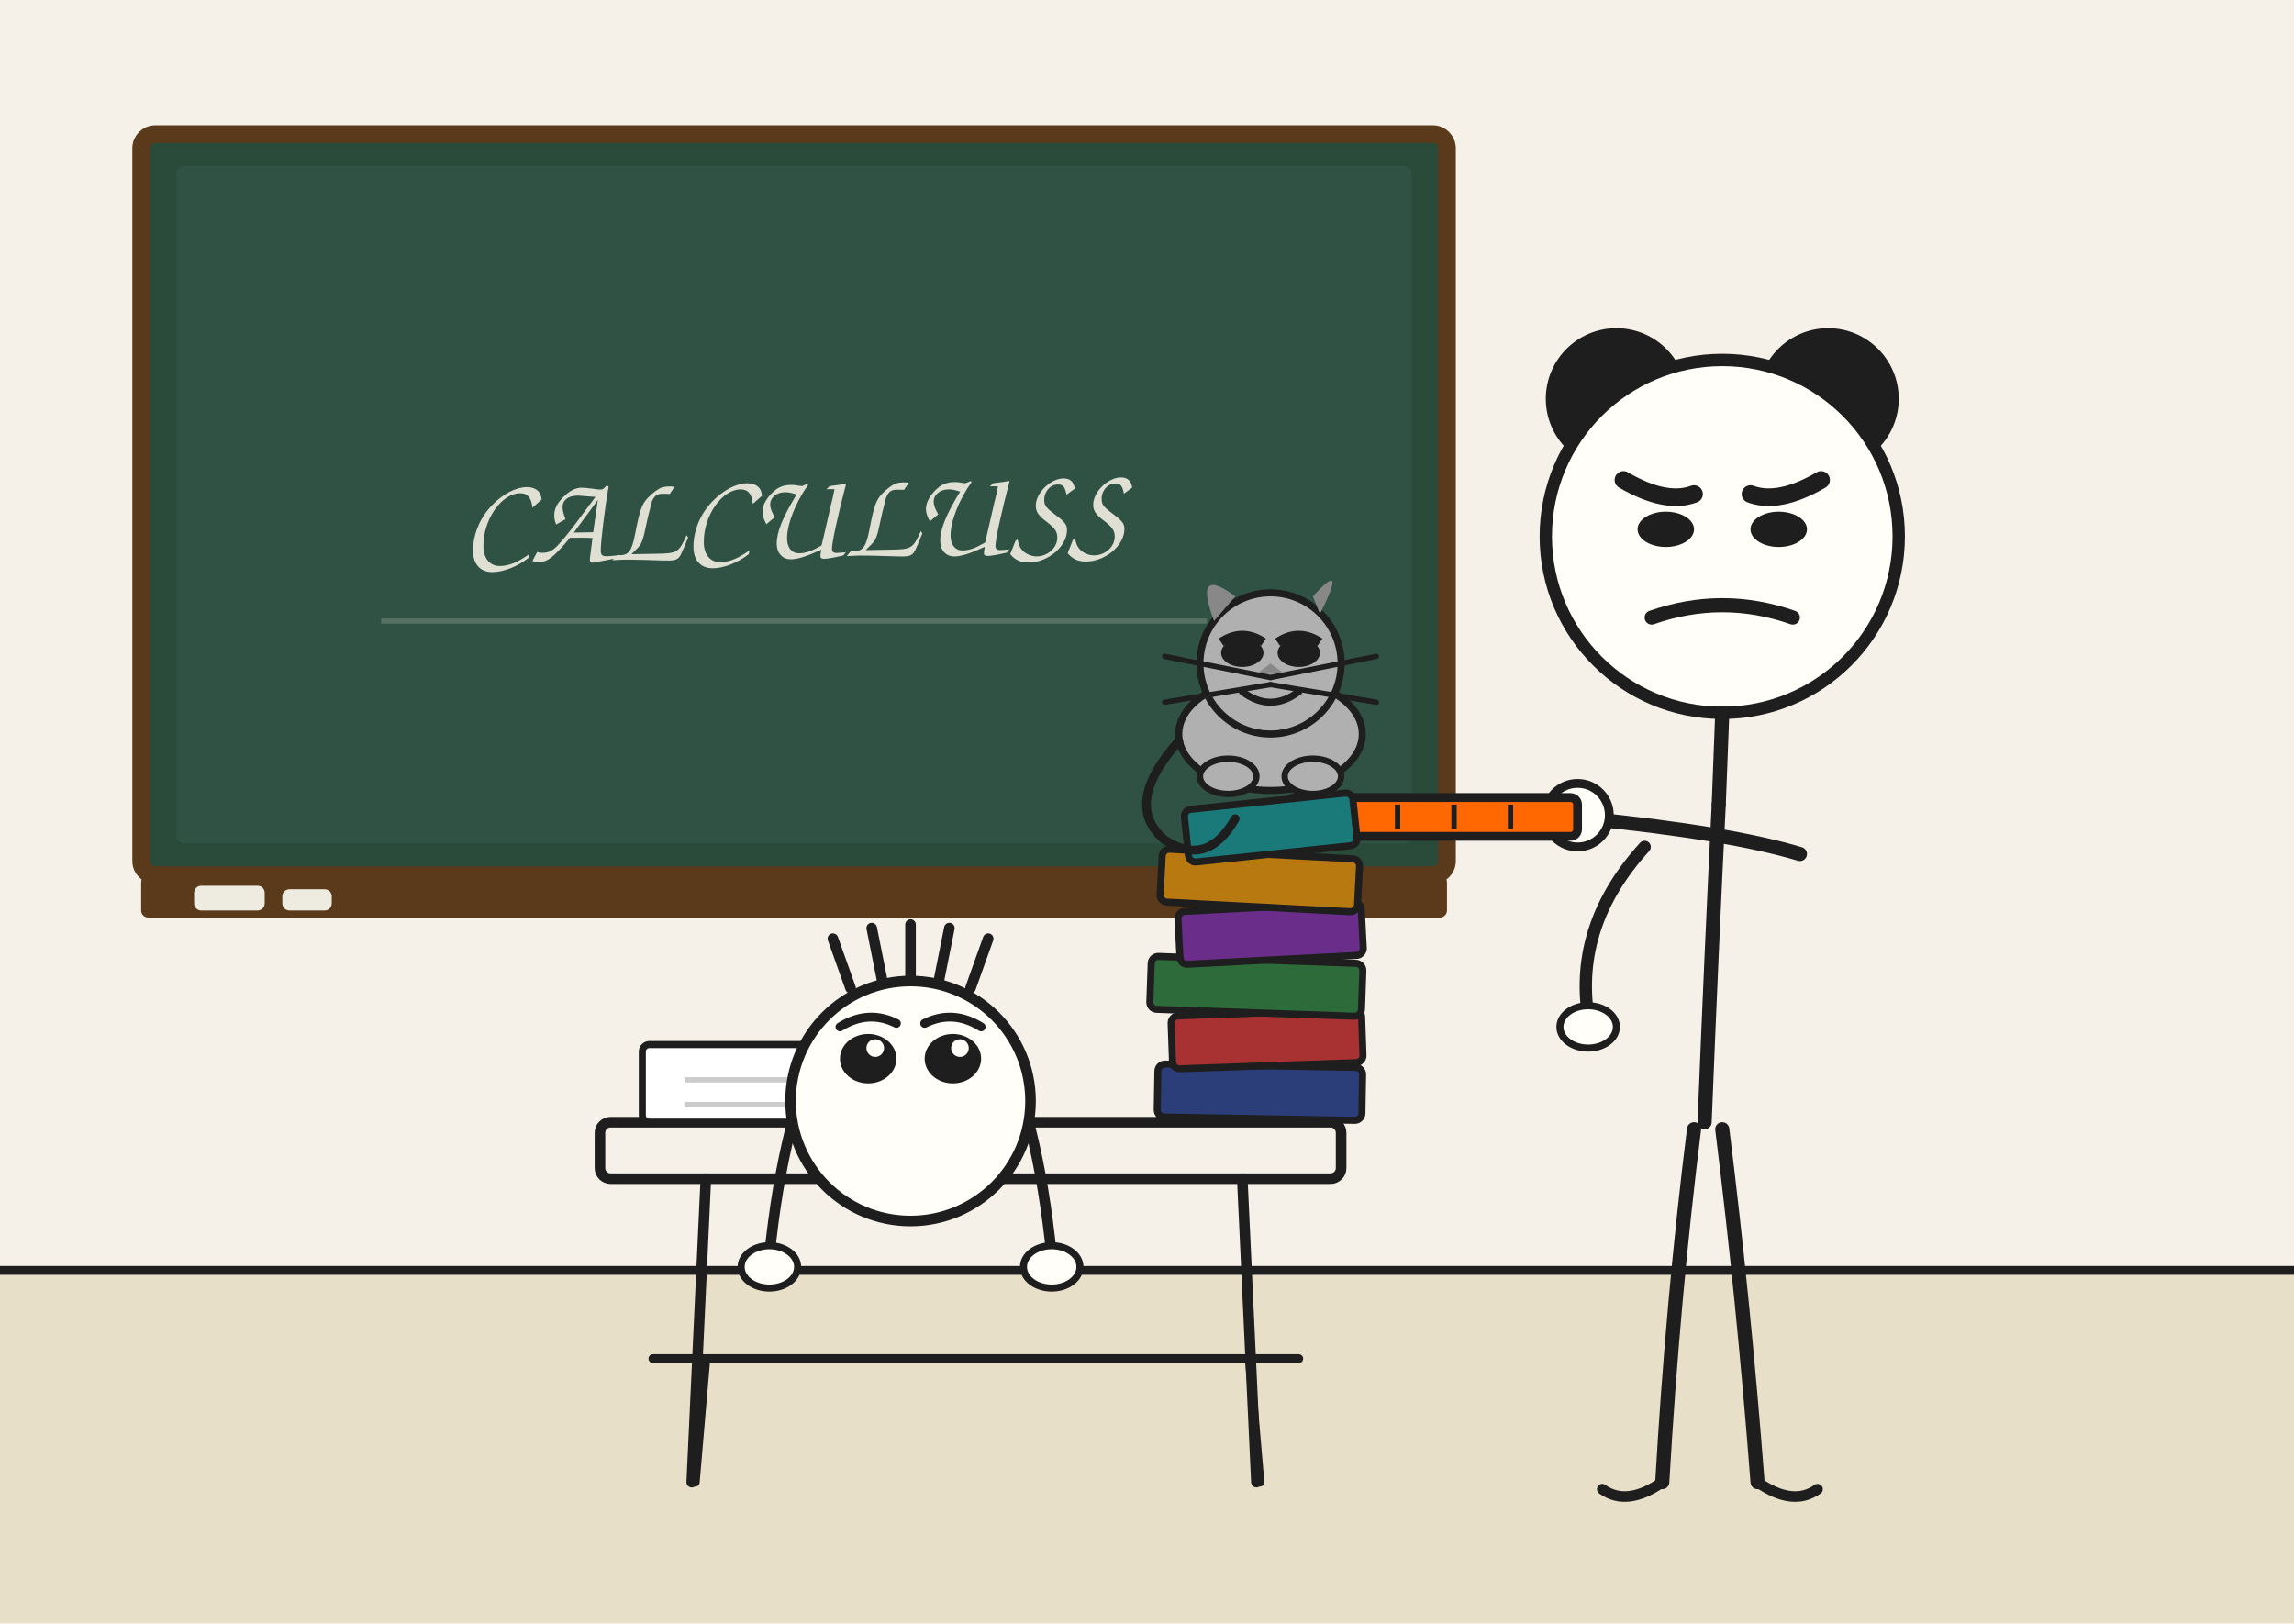
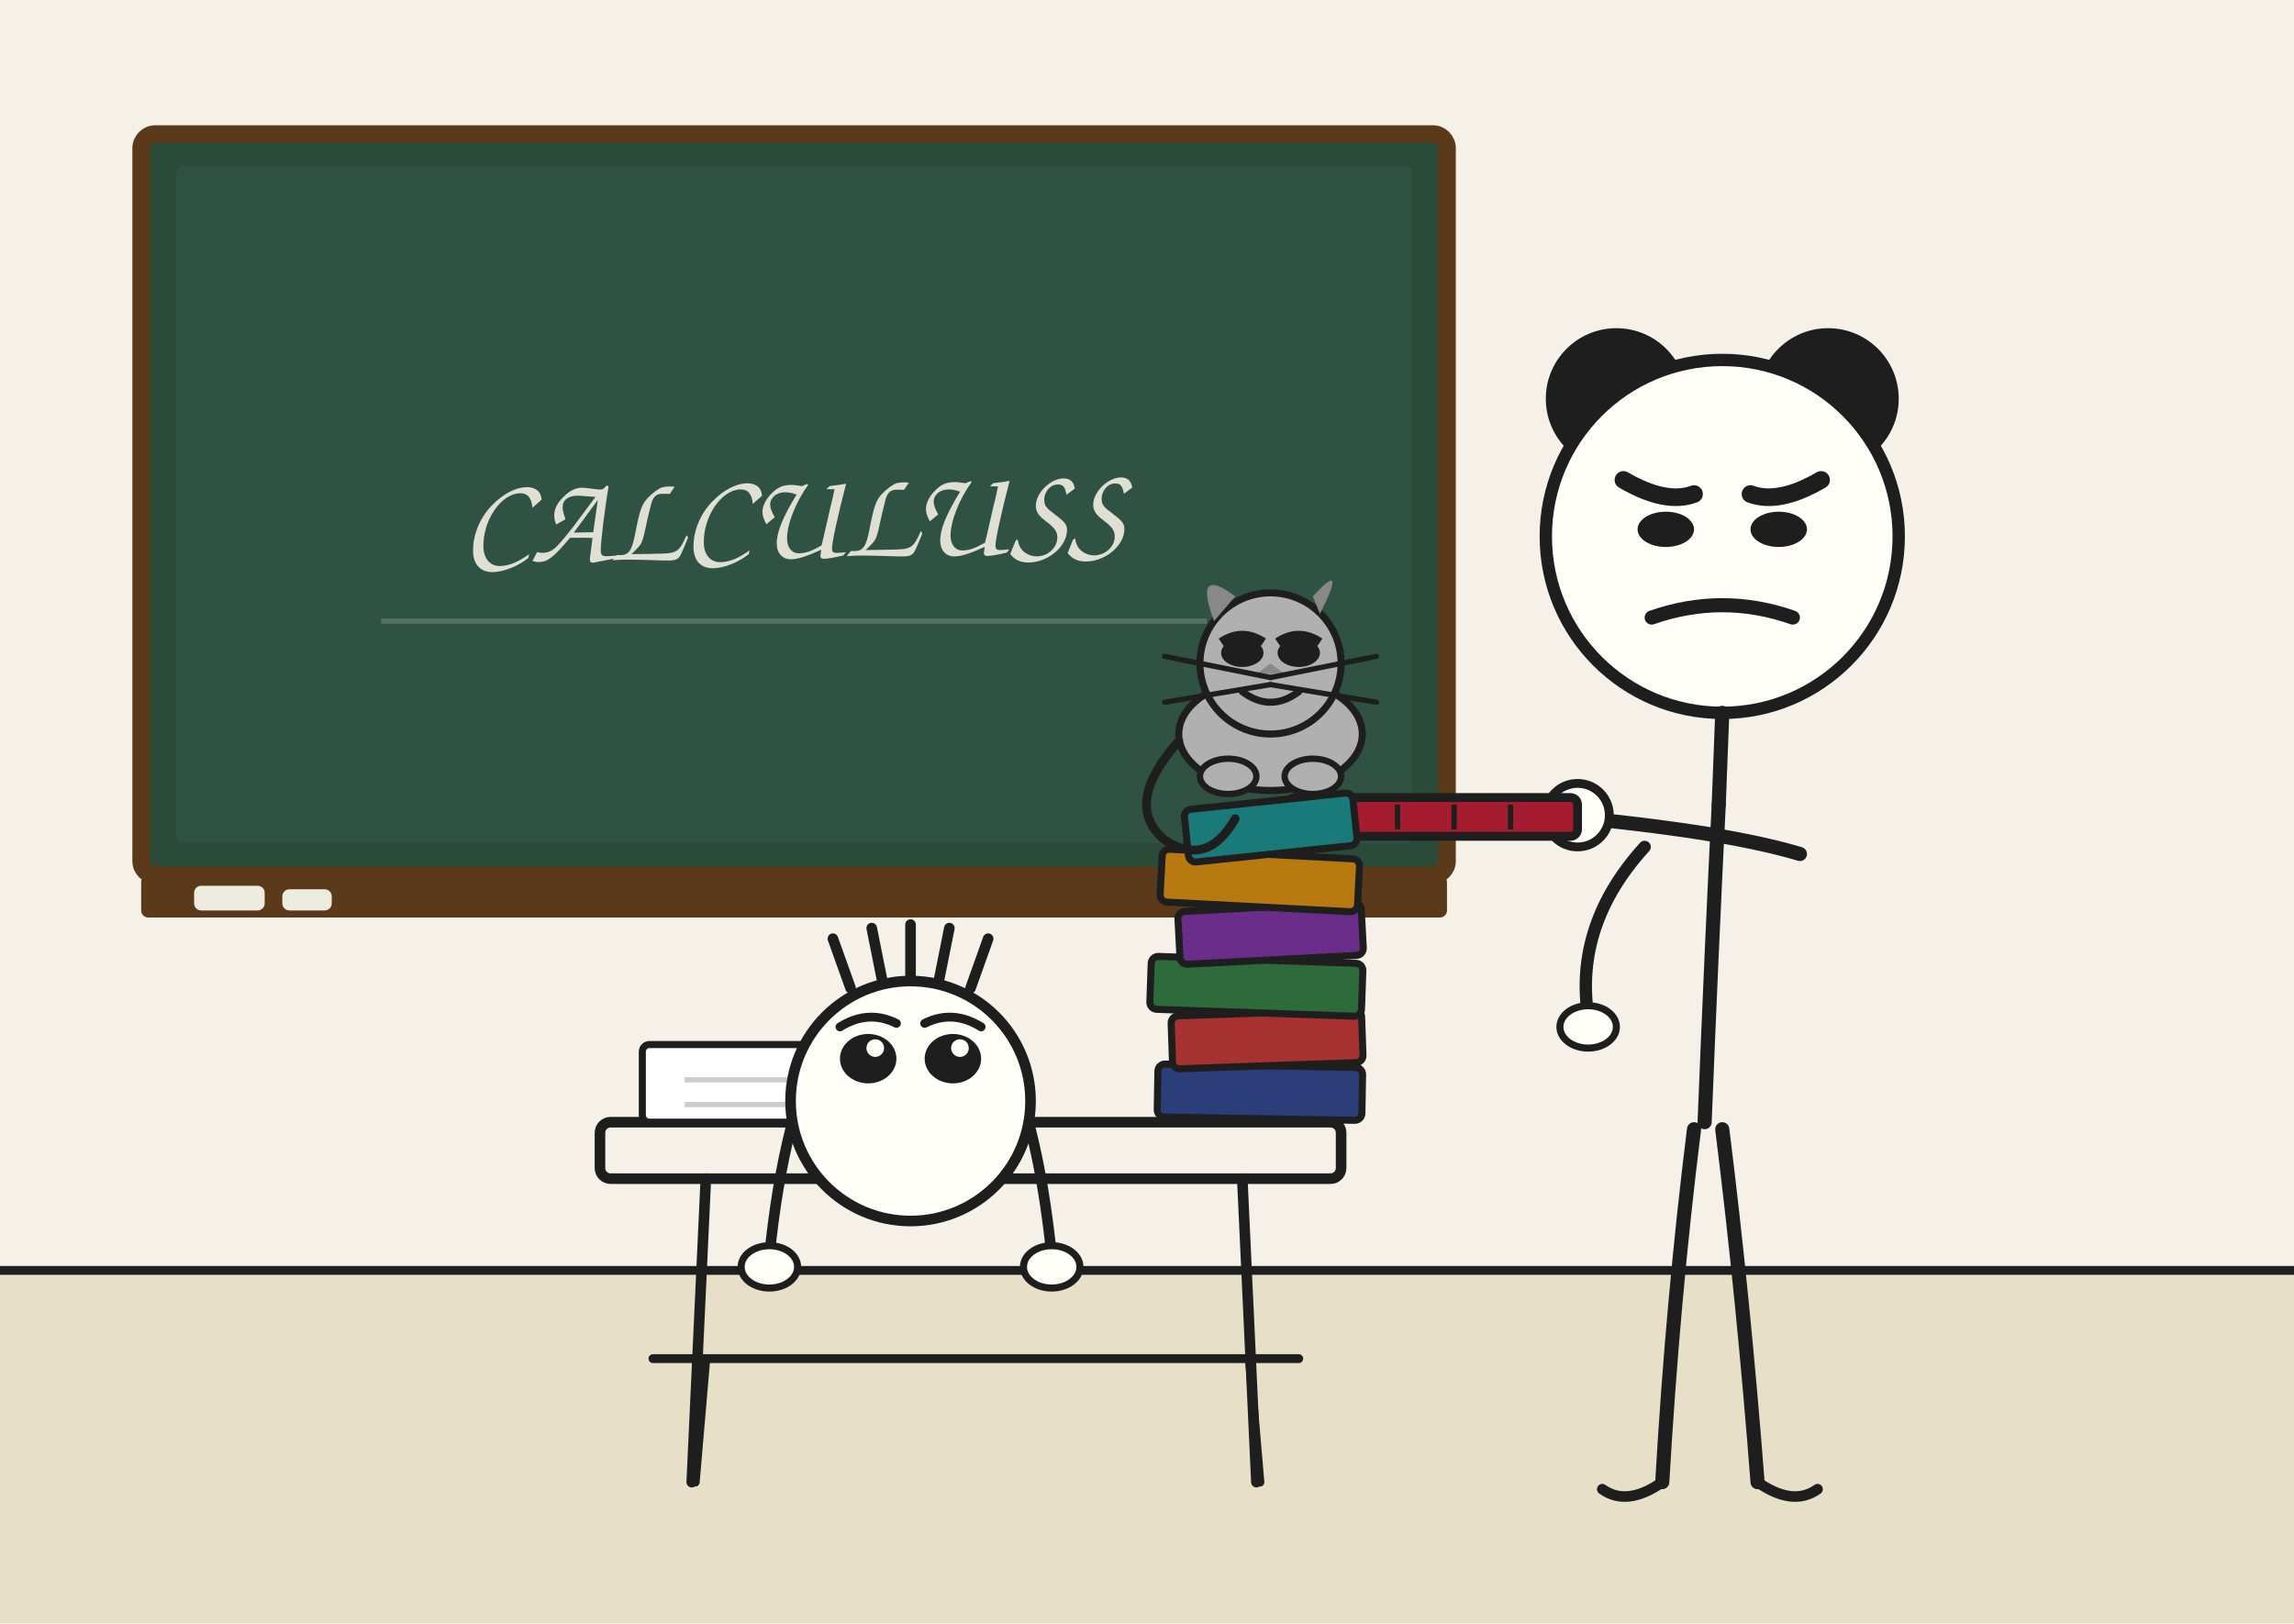
<svg xmlns="http://www.w3.org/2000/svg" viewBox="0 0 650 460" width="650" height="460">
  <rect width="650" height="460" fill="#FFFEF9" />
  <rect width="650" height="360" fill="#F5F0E8" />
  <rect y="360" width="650" height="100" fill="#E8DFC8" />
  <line x1="0" y1="360" x2="650" y2="360" stroke="#1E1E1E" stroke-width="2.5" />
  <rect x="40" y="38" width="370" height="210" rx="4" fill="#2A4A3A" stroke="#5A3A1A" stroke-width="5" />
  <rect x="50" y="47" width="350" height="192" rx="2" fill="#2F5244" />
  <rect x="40" y="248" width="370" height="12" rx="2" fill="#5A3A1A" />
  <rect x="55" y="251" width="20" height="7" rx="2" fill="#EEEBE0" />
  <rect x="80" y="252" width="14" height="6" rx="2" fill="#EEEBE0" />
  <text x="225" y="158" font-family="'Comic Sans MS', 'Segoe Print', cursive" font-size="36" fill="#EEEBE0" text-anchor="middle" opacity="0.92" transform="rotate(-1,225,158)">CALCULUSS</text>
  <line x1="108" y1="176" x2="342" y2="176" stroke="#EEEBE0" stroke-width="1.5" opacity="0.2" />
  <circle cx="458" cy="113" r="20" fill="#1E1E1E" />
  <circle cx="518" cy="113" r="20" fill="#1E1E1E" />
  <circle cx="488" cy="152" r="50" fill="#FFFEF9" stroke="#1E1E1E" stroke-width="3.5" />
  <ellipse cx="472" cy="150" rx="8" ry="5" fill="#1E1E1E" />
  <ellipse cx="504" cy="150" rx="8" ry="5" fill="#1E1E1E" />
  <path d="M460 136 Q472 143 480 140" stroke="#1E1E1E" stroke-width="5" fill="none" stroke-linecap="round" />
  <path d="M496 140 Q504 143 516 136" stroke="#1E1E1E" stroke-width="5" fill="none" stroke-linecap="round" />
  <path d="M468 175 Q488 168 508 175" stroke="#1E1E1E" stroke-width="4" fill="none" stroke-linecap="round" />
  <line x1="488" y1="202" x2="487" y2="228" stroke="#1E1E1E" stroke-width="4" stroke-linecap="round" />
  <path d="M487 228 Q485 268 483 318" stroke="#1E1E1E" stroke-width="4" fill="none" stroke-linecap="round" />
  <path d="M510 242 Q490 236 450 232" stroke="#1E1E1E" stroke-width="4" fill="none" stroke-linecap="round" />
  <circle cx="447" cy="231" r="9" fill="#FFFEF9" stroke="#1E1E1E" stroke-width="2.5" />
-   <rect x="365" y="226" width="82" height="11" rx="2" fill="#FF6700" stroke="#1E1E1E" stroke-width="2.5" />
+   <rect x="365" y="226" width="82" height="11" rx="2" fill="#A51C30" stroke="#1E1E1E" stroke-width="2.5" />
  <line x1="380" y1="228" x2="380" y2="235" stroke="#1E1E1E" stroke-width="1.5" />
  <line x1="396" y1="228" x2="396" y2="235" stroke="#1E1E1E" stroke-width="1.5" />
  <line x1="412" y1="228" x2="412" y2="235" stroke="#1E1E1E" stroke-width="1.5" />
  <line x1="428" y1="228" x2="428" y2="235" stroke="#1E1E1E" stroke-width="1.5" />
  <path d="M466 240 Q446 262 450 288" stroke="#1E1E1E" stroke-width="3.5" fill="none" stroke-linecap="round" />
  <ellipse cx="450" cy="291" rx="8" ry="6" fill="#FFFEF9" stroke="#1E1E1E" stroke-width="2" />
  <path d="M480 320 Q474 368 471 420" stroke="#1E1E1E" stroke-width="4" fill="none" stroke-linecap="round" />
  <path d="M488 320 Q494 368 498 420" stroke="#1E1E1E" stroke-width="4" fill="none" stroke-linecap="round" />
  <path d="M471 420 Q461 427 454 422" stroke="#1E1E1E" stroke-width="3" fill="none" stroke-linecap="round" />
  <path d="M498 420 Q508 427 515 422" stroke="#1E1E1E" stroke-width="3" fill="none" stroke-linecap="round" />
  <rect x="170" y="318" width="210" height="16" rx="3" fill="none" stroke="#1E1E1E" stroke-width="3" />
  <line x1="200" y1="334" x2="196" y2="420" stroke="#1E1E1E" stroke-width="3" stroke-linecap="round" />
  <line x1="352" y1="334" x2="356" y2="420" stroke="#1E1E1E" stroke-width="3" stroke-linecap="round" />
  <line x1="185" y1="385" x2="368" y2="385" stroke="#1E1E1E" stroke-width="2.5" stroke-linecap="round" />
  <line x1="200" y1="385" x2="197" y2="420" stroke="#1E1E1E" stroke-width="2.5" stroke-linecap="round" />
  <line x1="354" y1="385" x2="357" y2="420" stroke="#1E1E1E" stroke-width="2.5" stroke-linecap="round" />
  <rect x="182" y="296" width="100" height="22" rx="2" fill="#fff" stroke="#1E1E1E" stroke-width="2" />
  <line x1="194" y1="306" x2="270" y2="306" stroke="#ccc" stroke-width="1.5" />
  <line x1="194" y1="313" x2="270" y2="313" stroke="#ccc" stroke-width="1.5" />
  <circle cx="258" cy="312" r="34" fill="#FFFEF9" stroke="#1E1E1E" stroke-width="3" />
  <line x1="241" y1="280" x2="236" y2="266" stroke="#1E1E1E" stroke-width="3" stroke-linecap="round" />
  <line x1="250" y1="278" x2="247" y2="263" stroke="#1E1E1E" stroke-width="3" stroke-linecap="round" />
  <line x1="258" y1="277" x2="258" y2="262" stroke="#1E1E1E" stroke-width="3" stroke-linecap="round" />
  <line x1="266" y1="278" x2="269" y2="263" stroke="#1E1E1E" stroke-width="3" stroke-linecap="round" />
  <line x1="275" y1="280" x2="280" y2="266" stroke="#1E1E1E" stroke-width="3" stroke-linecap="round" />
  <ellipse cx="246" cy="300" rx="8" ry="7" fill="#1E1E1E" />
  <ellipse cx="270" cy="300" rx="8" ry="7" fill="#1E1E1E" />
  <circle cx="248" cy="297" r="2.5" fill="#FFFEF9" />
  <circle cx="272" cy="297" r="2.5" fill="#FFFEF9" />
  <path d="M238 291 Q246 286 254 290" stroke="#1E1E1E" stroke-width="2.5" fill="none" stroke-linecap="round" />
  <path d="M262 290 Q270 286 278 291" stroke="#1E1E1E" stroke-width="2.5" fill="none" stroke-linecap="round" />
  <path d="M224 320 Q220 336 218 356" stroke="#1E1E1E" stroke-width="3" fill="none" stroke-linecap="round" />
  <path d="M292 320 Q296 336 298 356" stroke="#1E1E1E" stroke-width="3" fill="none" stroke-linecap="round" />
  <ellipse cx="218" cy="359" rx="8" ry="6" fill="#FFFEF9" stroke="#1E1E1E" stroke-width="2" />
  <ellipse cx="298" cy="359" rx="8" ry="6" fill="#FFFEF9" stroke="#1E1E1E" stroke-width="2" />
  <rect x="328" y="302" width="58" height="15" rx="2" fill="#2C3E7A" stroke="#1E1E1E" stroke-width="2" transform="rotate(1,357,309)" />
  <rect x="332" y="287" width="54" height="15" rx="2" fill="#A83232" stroke="#1E1E1E" stroke-width="2" transform="rotate(-2,359,294)" />
  <rect x="326" y="272" width="60" height="15" rx="2" fill="#2E6B3A" stroke="#1E1E1E" stroke-width="2" transform="rotate(2,356,279)" />
  <rect x="334" y="257" width="52" height="15" rx="2" fill="#6A2E8A" stroke="#1E1E1E" stroke-width="2" transform="rotate(-3,360,264)" />
  <rect x="329" y="242" width="56" height="15" rx="2" fill="#B87A10" stroke="#1E1E1E" stroke-width="2" transform="rotate(3,357,249)" />
  <rect x="336" y="227" width="48" height="15" rx="2" fill="#1A7A7A" stroke="#1E1E1E" stroke-width="2" transform="rotate(-6,360,234)" />
  <ellipse cx="360" cy="208" rx="26" ry="16" fill="#B0B0B0" stroke="#1E1E1E" stroke-width="2" />
  <circle cx="360" cy="188" r="20" fill="#B0B0B0" stroke="#1E1E1E" stroke-width="2" />
  <path d="M344 176 Q338 160 350 169 Z" fill="#888" />
  <path d="M374 174 Q382 158 372 169 Z" fill="#888" />
  <ellipse cx="352" cy="185" rx="6" ry="4" fill="#1E1E1E" />
  <ellipse cx="368" cy="185" rx="6" ry="4" fill="#1E1E1E" />
  <path d="M346 182 Q352 178 358 182" stroke="#1E1E1E" stroke-width="2.5" fill="none" />
  <path d="M362 182 Q368 178 374 182" stroke="#1E1E1E" stroke-width="2.5" fill="none" />
  <path d="M352 196 Q360 202 368 196" stroke="#1E1E1E" stroke-width="2" fill="none" stroke-linecap="round" />
  <path d="M356 191 L360 188 L364 191 Z" fill="#888" />
  <line x1="360" y1="192" x2="330" y2="186" stroke="#1E1E1E" stroke-width="1.5" stroke-linecap="round" />
  <line x1="360" y1="194" x2="330" y2="199" stroke="#1E1E1E" stroke-width="1.5" stroke-linecap="round" />
  <line x1="360" y1="192" x2="390" y2="186" stroke="#1E1E1E" stroke-width="1.5" stroke-linecap="round" />
  <line x1="360" y1="194" x2="390" y2="199" stroke="#1E1E1E" stroke-width="1.5" stroke-linecap="round" />
  <path d="M334 210 Q318 228 330 238 Q342 246 350 232" stroke="#1E1E1E" stroke-width="2.5" fill="none" stroke-linecap="round" />
  <ellipse cx="348" cy="220" rx="8" ry="5" fill="#B0B0B0" stroke="#1E1E1E" stroke-width="1.8" />
  <ellipse cx="372" cy="220" rx="8" ry="5" fill="#B0B0B0" stroke="#1E1E1E" stroke-width="1.8" />
</svg>
